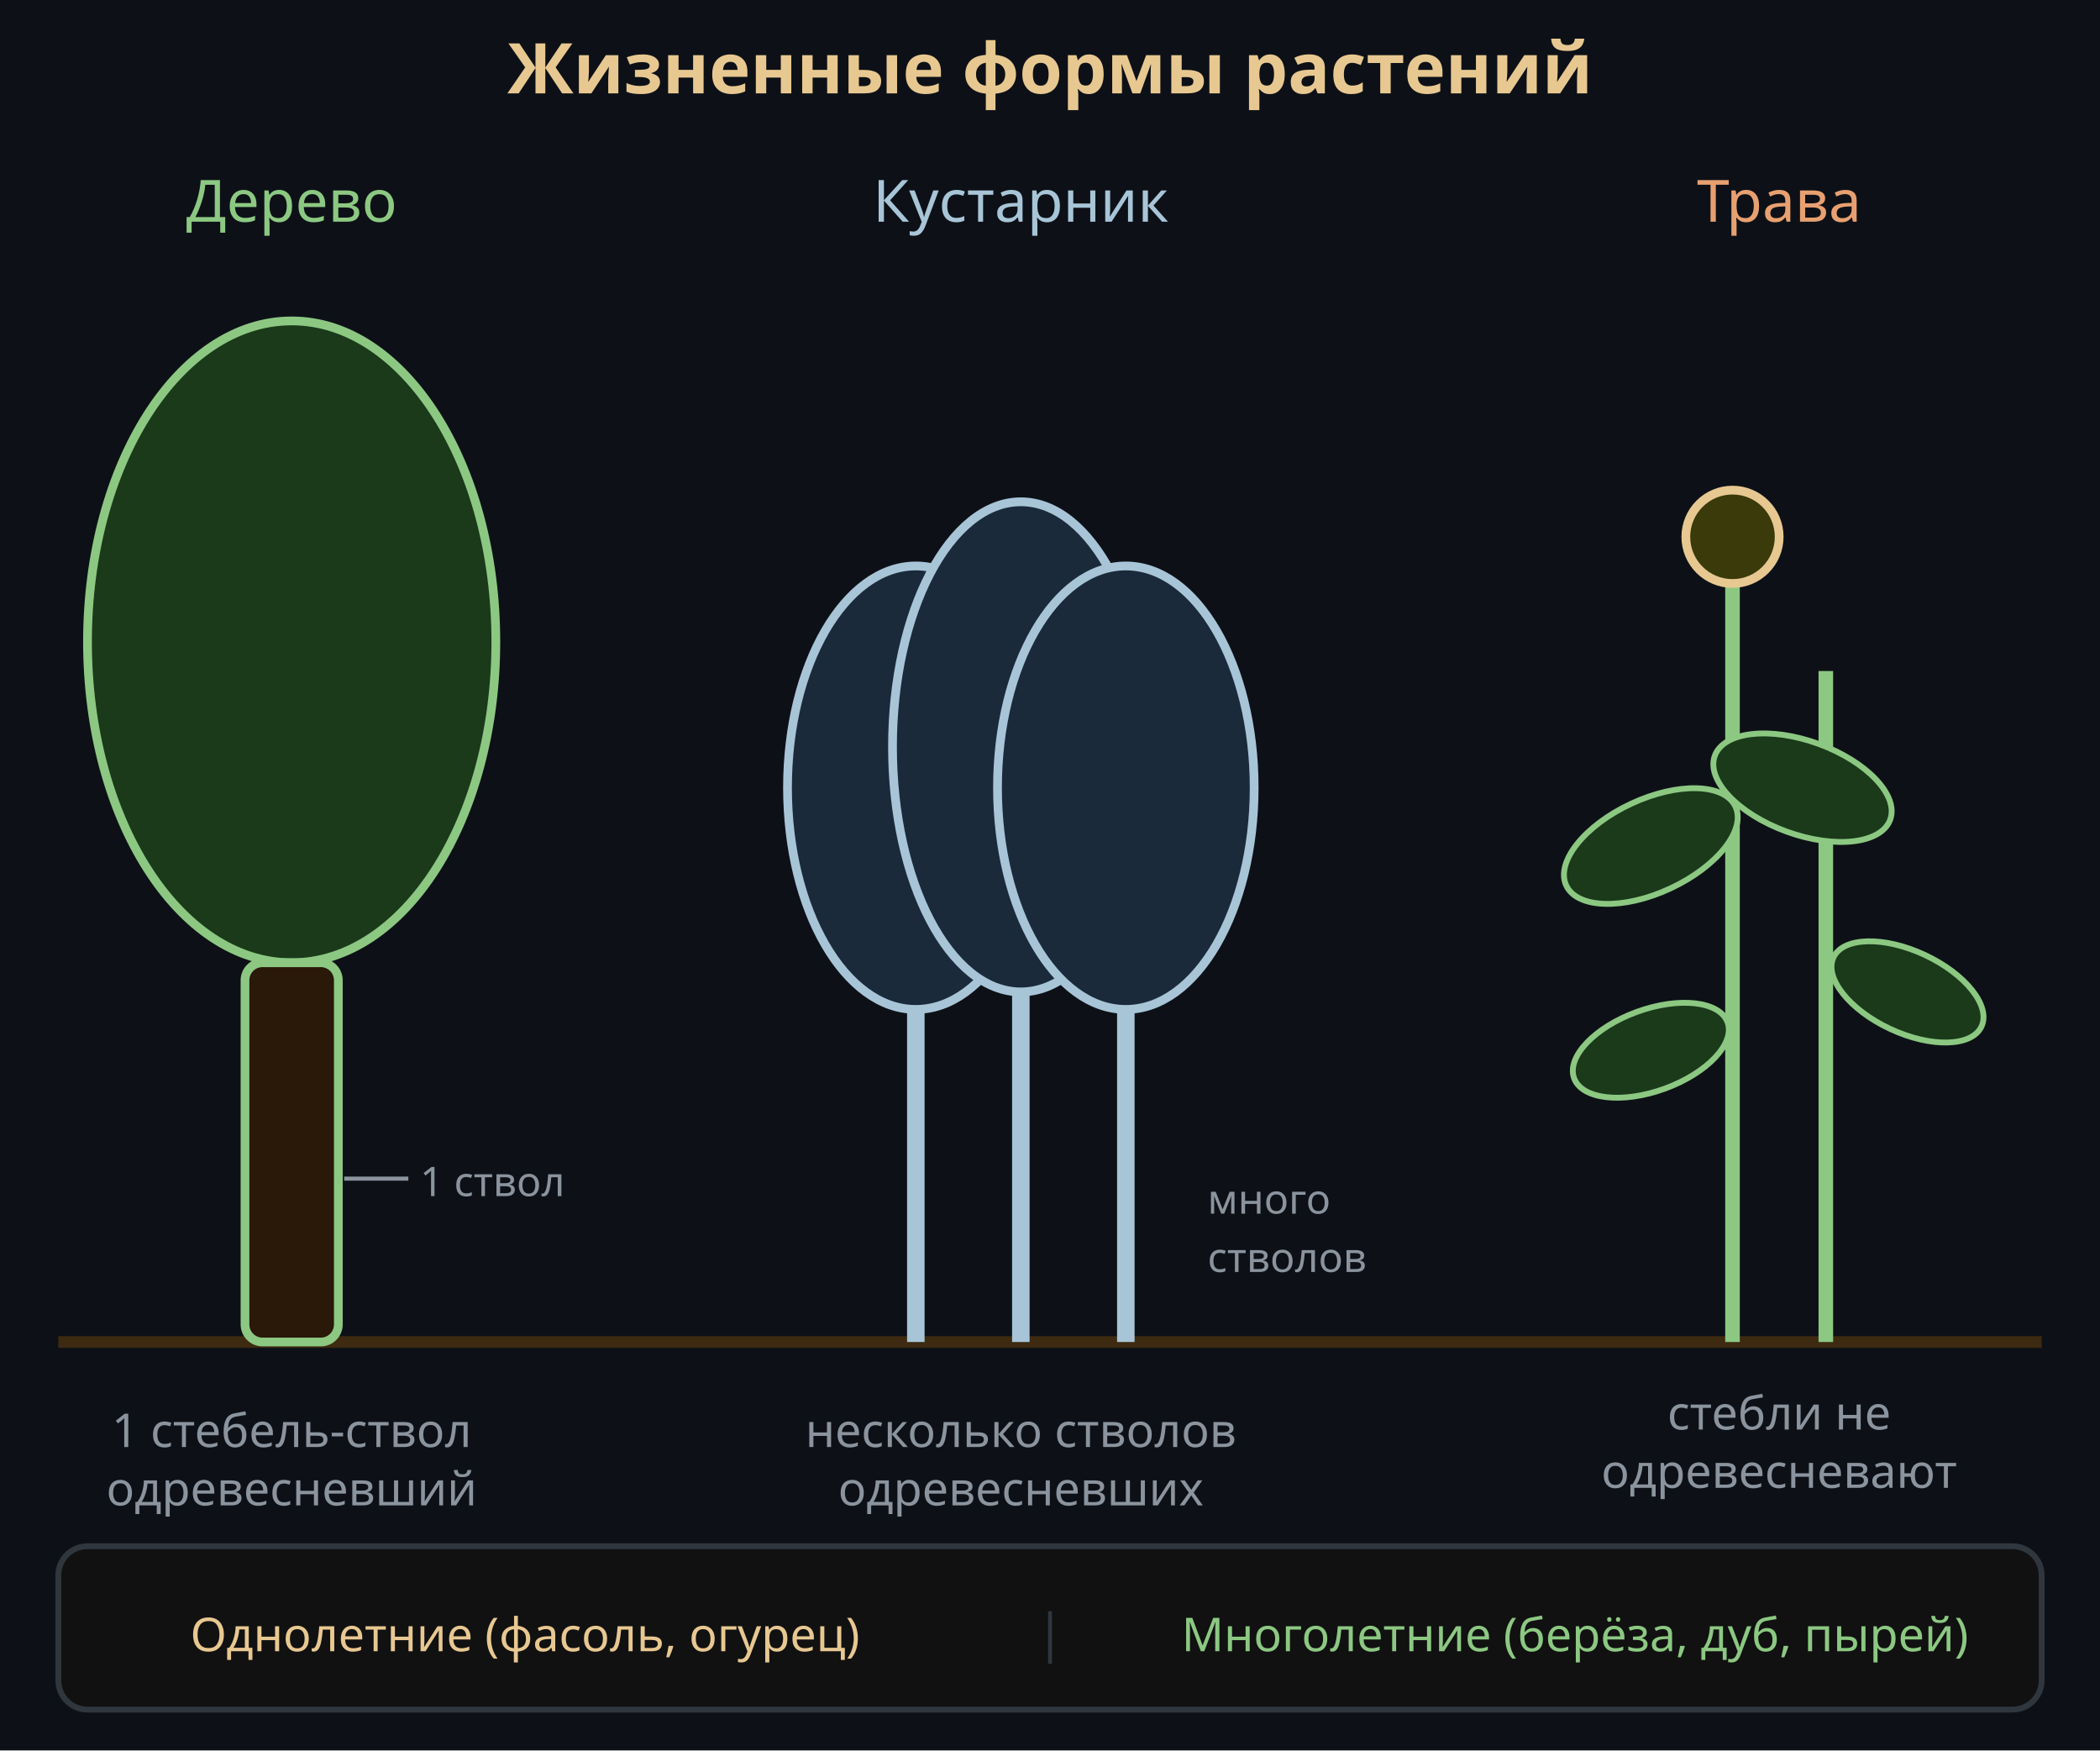
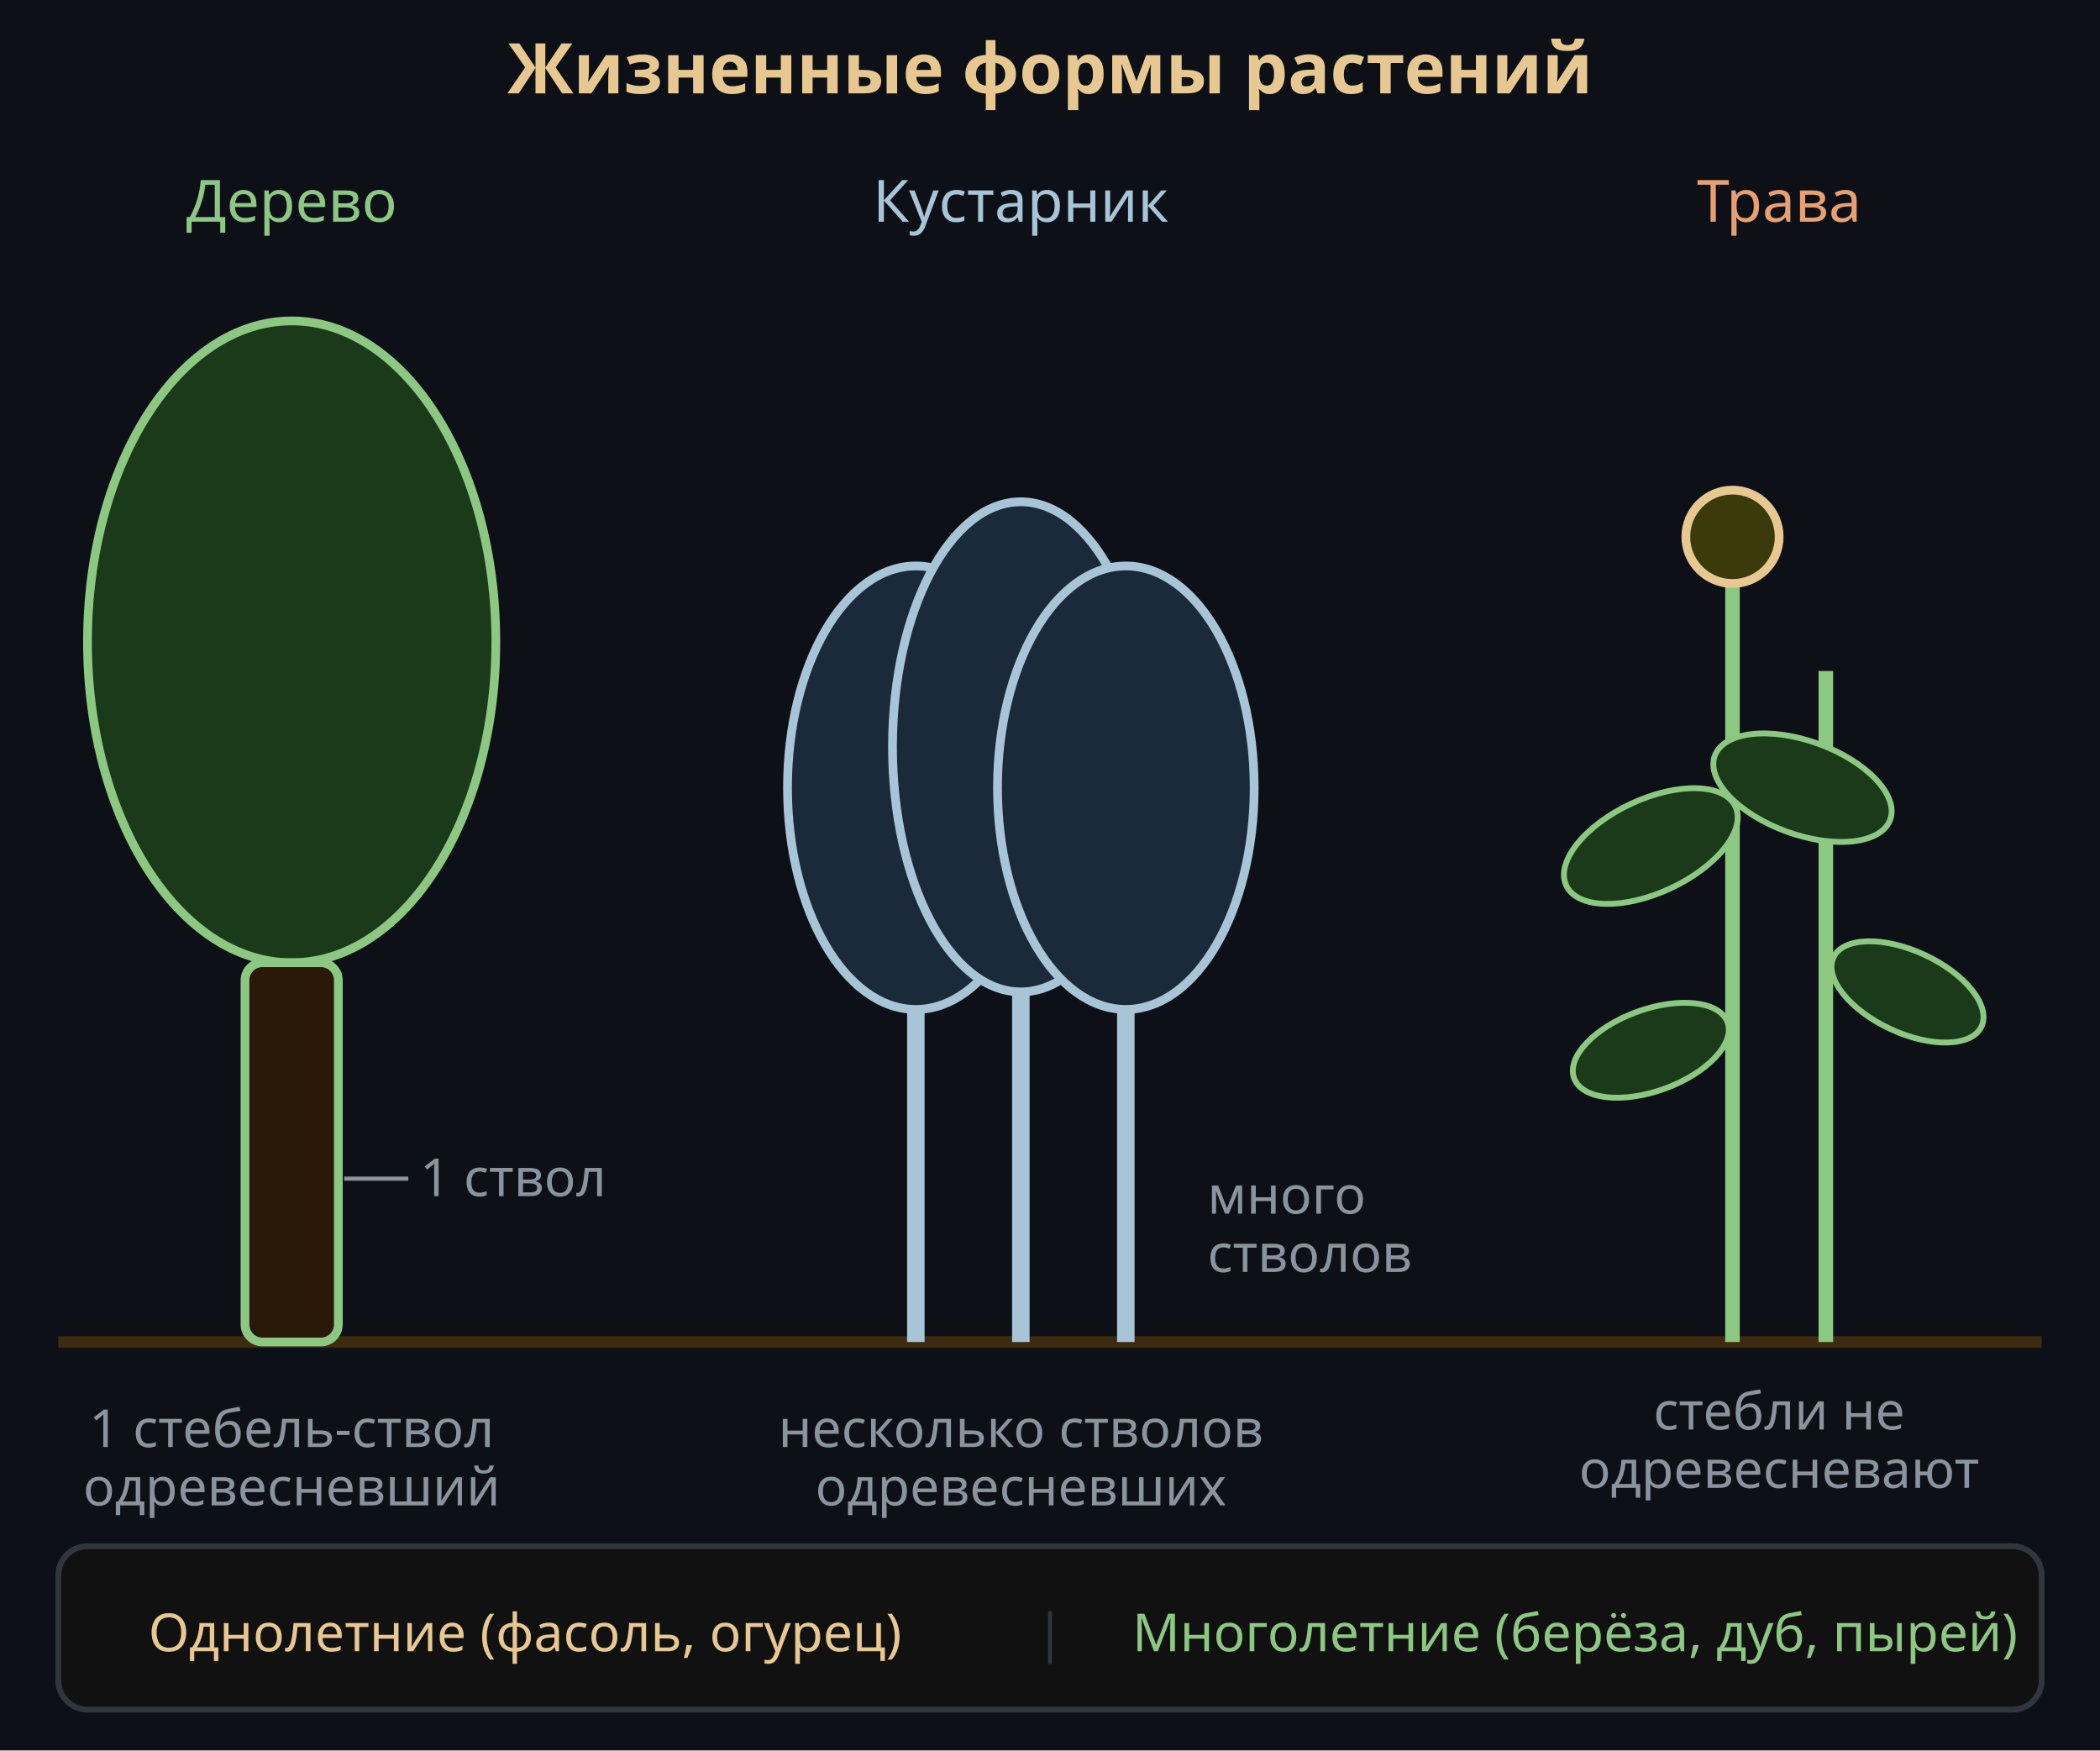
<svg xmlns="http://www.w3.org/2000/svg" viewBox="0 0 360 300" font-family="system-ui,sans-serif">
  <rect width="360" height="300" fill="#0d1117" />
  <text x="180" y="16" text-anchor="middle" font-size="12" fill="#e8c891" font-weight="600">Жизненные формы растений</text>
  <line x1="10" y1="230" x2="350" y2="230" stroke="#3d2a10" stroke-width="2" />
  <g transform="translate(50,30)">
    <text x="0" y="8" text-anchor="middle" font-size="10" fill="#8cc882">Дерево</text>
    <ellipse cx="0" cy="80" rx="35" ry="55" fill="#1a3a1a" stroke="#8cc882" stroke-width="1.5" />
    <rect x="-8" y="135" width="16" height="65" rx="3" fill="#2a1808" stroke="#8cc882" stroke-width="1.5" />
-     <text x="22" y="175" font-size="7" fill="#8b949e">1 ствол</text>
+     <text x="22" y="175" font-size="9" fill="#8b949e">1 ствол</text>
    <line x1="20" y1="172" x2="9" y2="172" stroke="#8b949e" stroke-width="0.7" />
-     <text x="0" y="218" text-anchor="middle" font-size="8" fill="#8b949e">1 стебель-ствол</text>
-     <text x="0" y="228" text-anchor="middle" font-size="8" fill="#8b949e">одревесневший</text>
-     <text x="0" y="248" text-anchor="middle" font-size="8" fill="#8cc882">дуб, берёза, сосна</text>
-     <text x="0" y="258" text-anchor="middle" font-size="7" fill="#8b949e">до 1000+ лет</text>
+     <text x="0" y="218" text-anchor="middle" font-size="9" fill="#8b949e">1 стебель-ствол</text>
+     <text x="0" y="228" text-anchor="middle" font-size="9" fill="#8b949e">одревесневший</text>
+     <text x="0" y="248" text-anchor="middle" font-size="9" fill="#8cc882">дуб, берёза, сосна</text>
+     <text x="0" y="258" text-anchor="middle" font-size="9" fill="#8b949e">до 1000+ лет</text>
  </g>
  <g transform="translate(175,30)">
    <text x="0" y="8" text-anchor="middle" font-size="10" fill="#a8c5d8">Кустарник</text>
    <ellipse cx="-18" cy="105" rx="22" ry="38" fill="#1a2a3a" stroke="#a8c5d8" stroke-width="1.5" />
    <ellipse cx="0" cy="98" rx="22" ry="42" fill="#1a2a3a" stroke="#a8c5d8" stroke-width="1.5" />
    <ellipse cx="18" cy="105" rx="22" ry="38" fill="#1a2a3a" stroke="#a8c5d8" stroke-width="1.5" />
    <line x1="-18" y1="143" x2="-18" y2="200" stroke="#a8c5d8" stroke-width="3" />
    <line x1="0" y1="140" x2="0" y2="200" stroke="#a8c5d8" stroke-width="3" />
    <line x1="18" y1="143" x2="18" y2="200" stroke="#a8c5d8" stroke-width="3" />
-     <text x="32" y="178" font-size="7" fill="#8b949e">много</text>
-     <text x="32" y="188" font-size="7" fill="#8b949e">стволов</text>
-     <text x="0" y="218" text-anchor="middle" font-size="8" fill="#8b949e">несколько стволов</text>
-     <text x="0" y="228" text-anchor="middle" font-size="8" fill="#8b949e">одревесневших</text>
-     <text x="0" y="248" text-anchor="middle" font-size="8" fill="#a8c5d8">сирень, смородина</text>
-     <text x="0" y="258" text-anchor="middle" font-size="7" fill="#8b949e">роза, боярышник</text>
+     <text x="32" y="178" font-size="9" fill="#8b949e">много</text>
+     <text x="32" y="188" font-size="9" fill="#8b949e">стволов</text>
+     <text x="0" y="218" text-anchor="middle" font-size="9" fill="#8b949e">несколько стволов</text>
+     <text x="0" y="228" text-anchor="middle" font-size="9" fill="#8b949e">одревесневших</text>
+     <text x="0" y="248" text-anchor="middle" font-size="9" fill="#a8c5d8">сирень, смородина</text>
+     <text x="0" y="258" text-anchor="middle" font-size="9" fill="#8b949e">роза, боярышник</text>
  </g>
  <g transform="translate(305,30)">
    <text x="0" y="8" text-anchor="middle" font-size="10" fill="#e8a070">Трава</text>
    <line x1="-8" y1="70" x2="-8" y2="200" stroke="#8cc882" stroke-width="2.5" />
    <line x1="8" y1="85" x2="8" y2="200" stroke="#8cc882" stroke-width="2.5" />
    <ellipse cx="-22" cy="115" rx="16" ry="8" fill="#1a3a1a" stroke="#8cc882" stroke-width="1" transform="rotate(-25,-22,115)" />
    <ellipse cx="4" cy="105" rx="16" ry="8" fill="#1a3a1a" stroke="#8cc882" stroke-width="1" transform="rotate(20,4,105)" />
    <ellipse cx="-22" cy="150" rx="14" ry="7" fill="#1a3a1a" stroke="#8cc882" stroke-width="1" transform="rotate(-20,-22,150)" />
    <ellipse cx="22" cy="140" rx="14" ry="7" fill="#1a3a1a" stroke="#8cc882" stroke-width="1" transform="rotate(25,22,140)" />
    <circle cx="-8" cy="62" r="8" fill="#3a3a0a" stroke="#e8c891" stroke-width="1.5" />
-     <text x="0" y="215" text-anchor="middle" font-size="8" fill="#8b949e">стебли не</text>
-     <text x="0" y="225" text-anchor="middle" font-size="8" fill="#8b949e">одревесневают</text>
-     <text x="0" y="248" text-anchor="middle" font-size="8" fill="#e8a070">пшеница, ромашка</text>
-     <text x="0" y="258" text-anchor="middle" font-size="7" fill="#8b949e">одуванчик, фасоль</text>
+     <text x="0" y="215" text-anchor="middle" font-size="9" fill="#8b949e">стебли не</text>
+     <text x="0" y="225" text-anchor="middle" font-size="9" fill="#8b949e">одревесневают</text>
+     <text x="0" y="248" text-anchor="middle" font-size="9" fill="#e8a070">пшеница, ромашка</text>
+     <text x="0" y="258" text-anchor="middle" font-size="9" fill="#8b949e">одуванчик, фасоль</text>
  </g>
  <rect x="10" y="265" width="340" height="28" rx="5" fill="#111" stroke="#30363d" stroke-width="1" />
-   <text x="90" y="283" text-anchor="middle" font-size="8" fill="#e8c891">Однолетние (фасоль, огурец)</text>
+   <text x="90" y="283" text-anchor="middle" font-size="9" fill="#e8c891">Однолетние (фасоль, огурец)</text>
  <text x="180" y="283" text-anchor="middle" font-size="9" fill="#30363d">|</text>
-   <text x="270" y="283" text-anchor="middle" font-size="8" fill="#8cc882">Многолетние (берёза, дуб, пырей)</text>
+   <text x="270" y="283" text-anchor="middle" font-size="9" fill="#8cc882">Многолетние (берёза, дуб, пырей)</text>
</svg>
